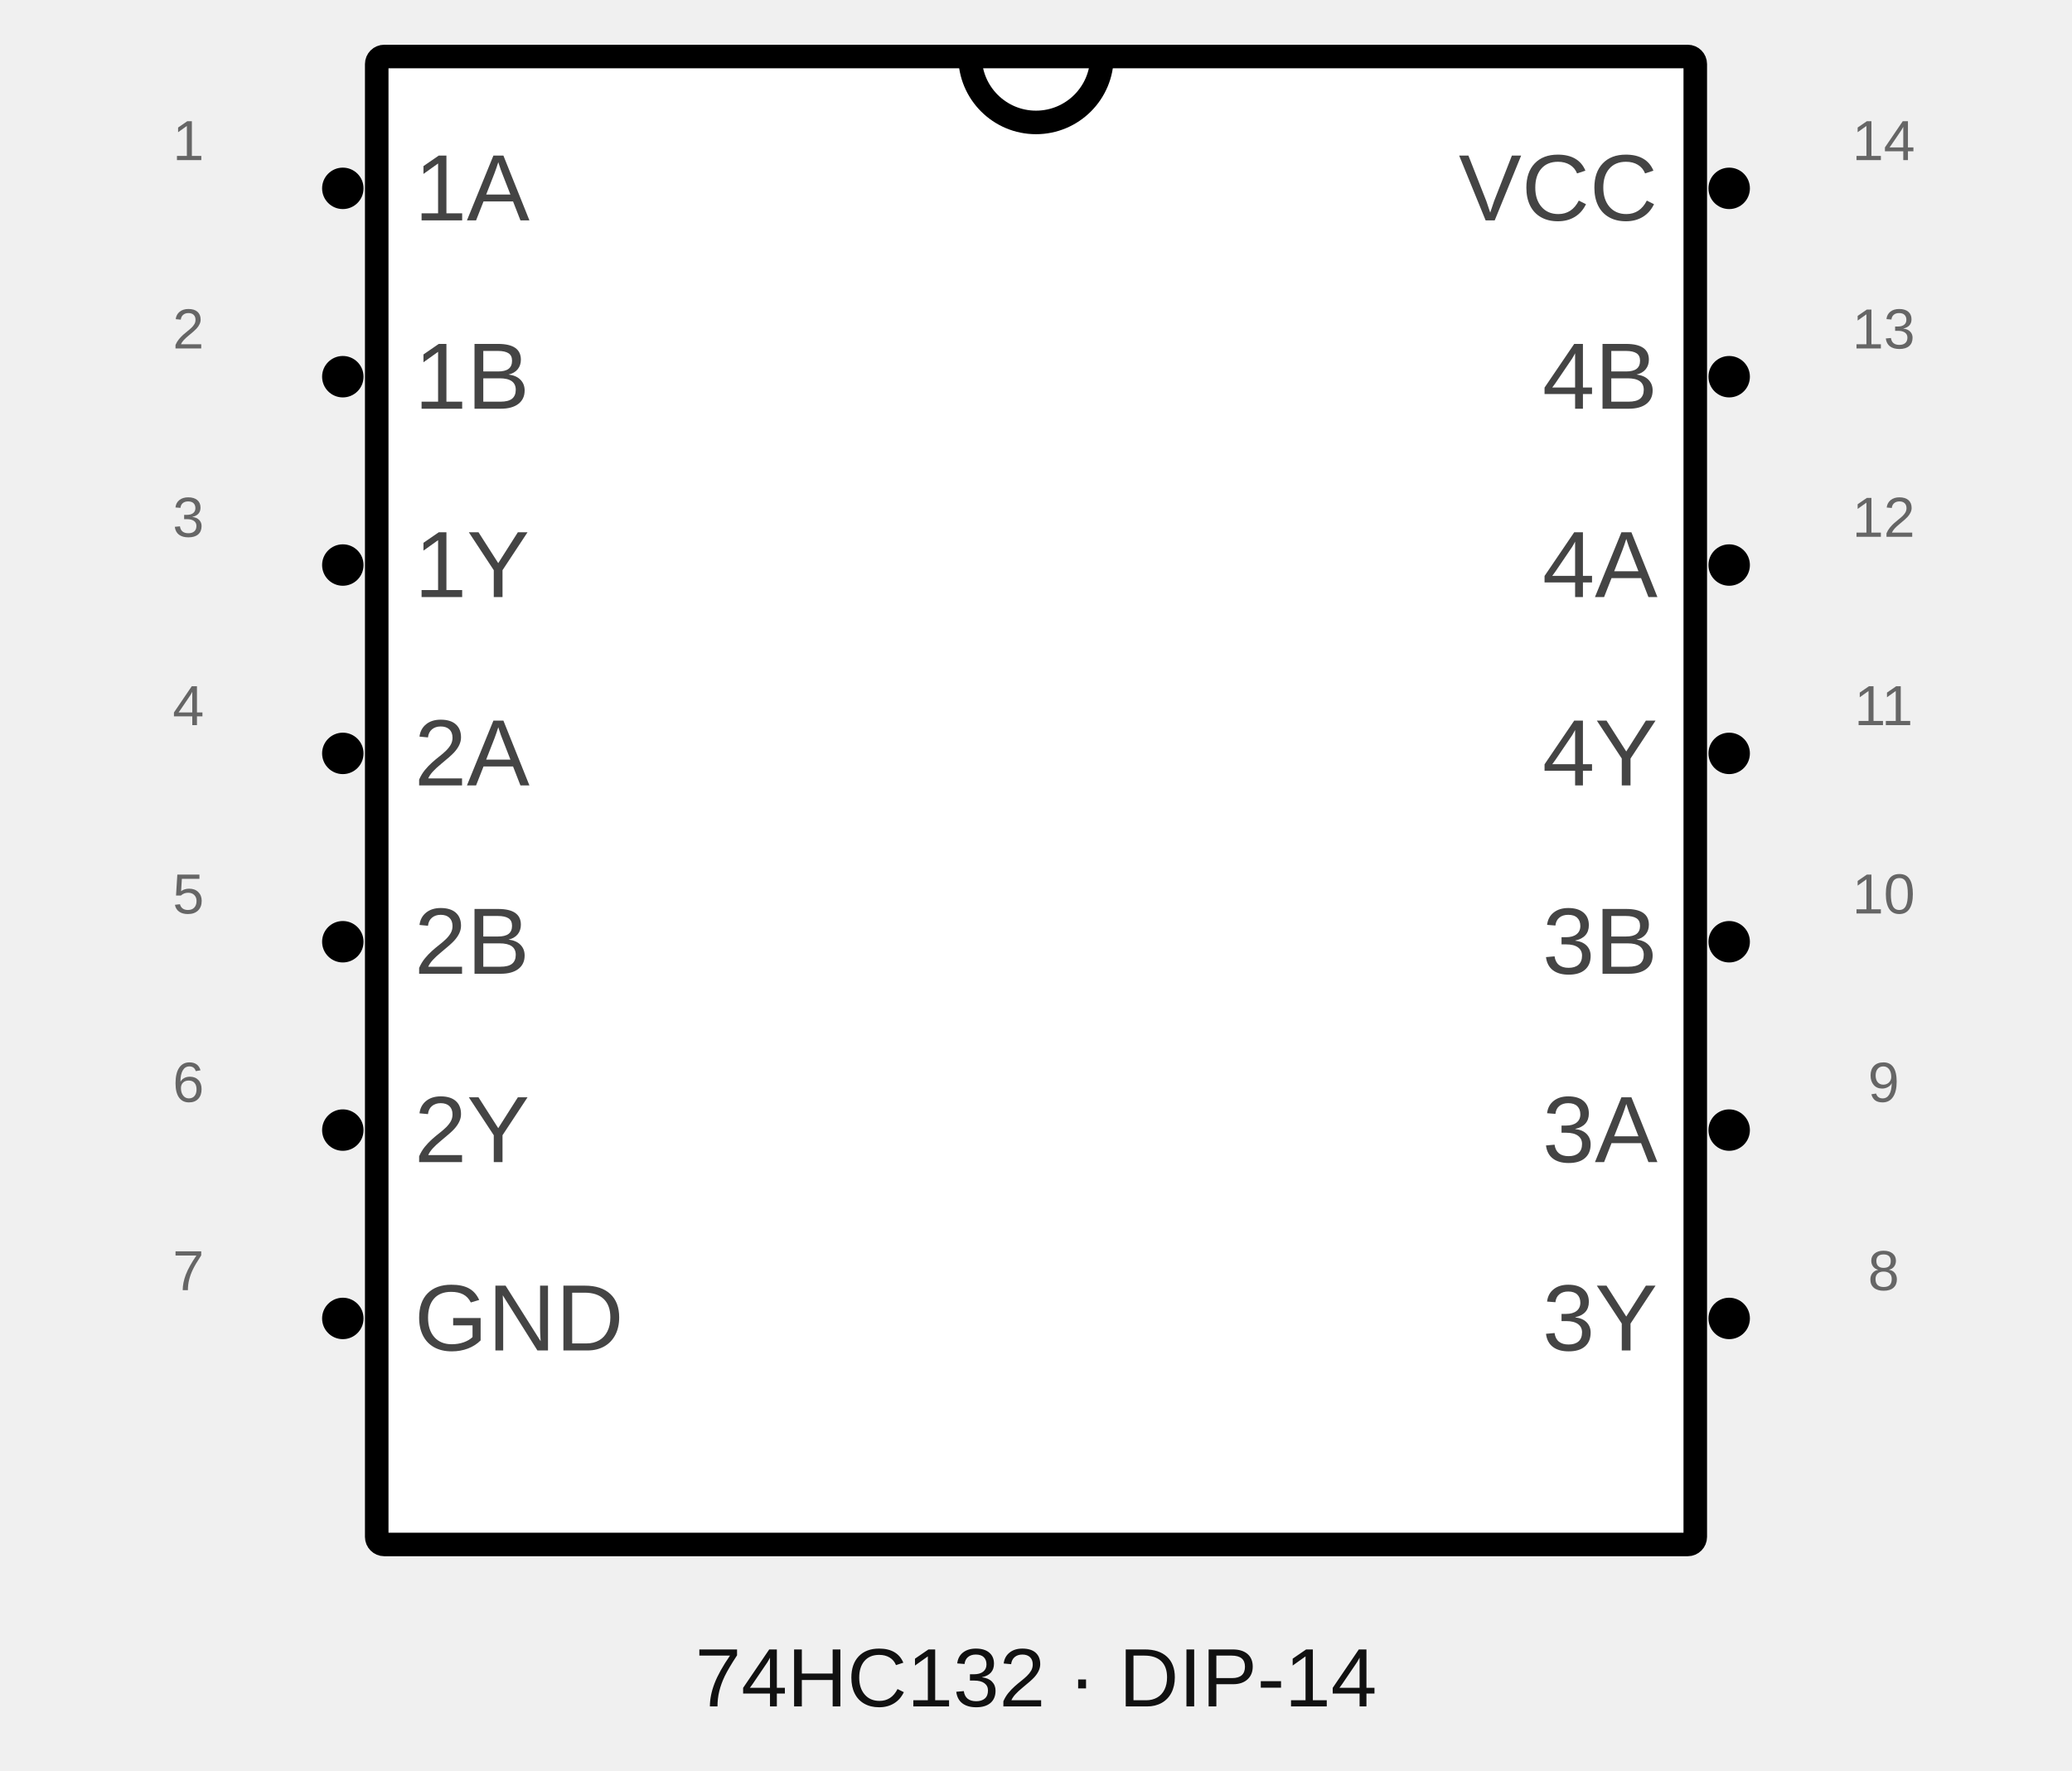
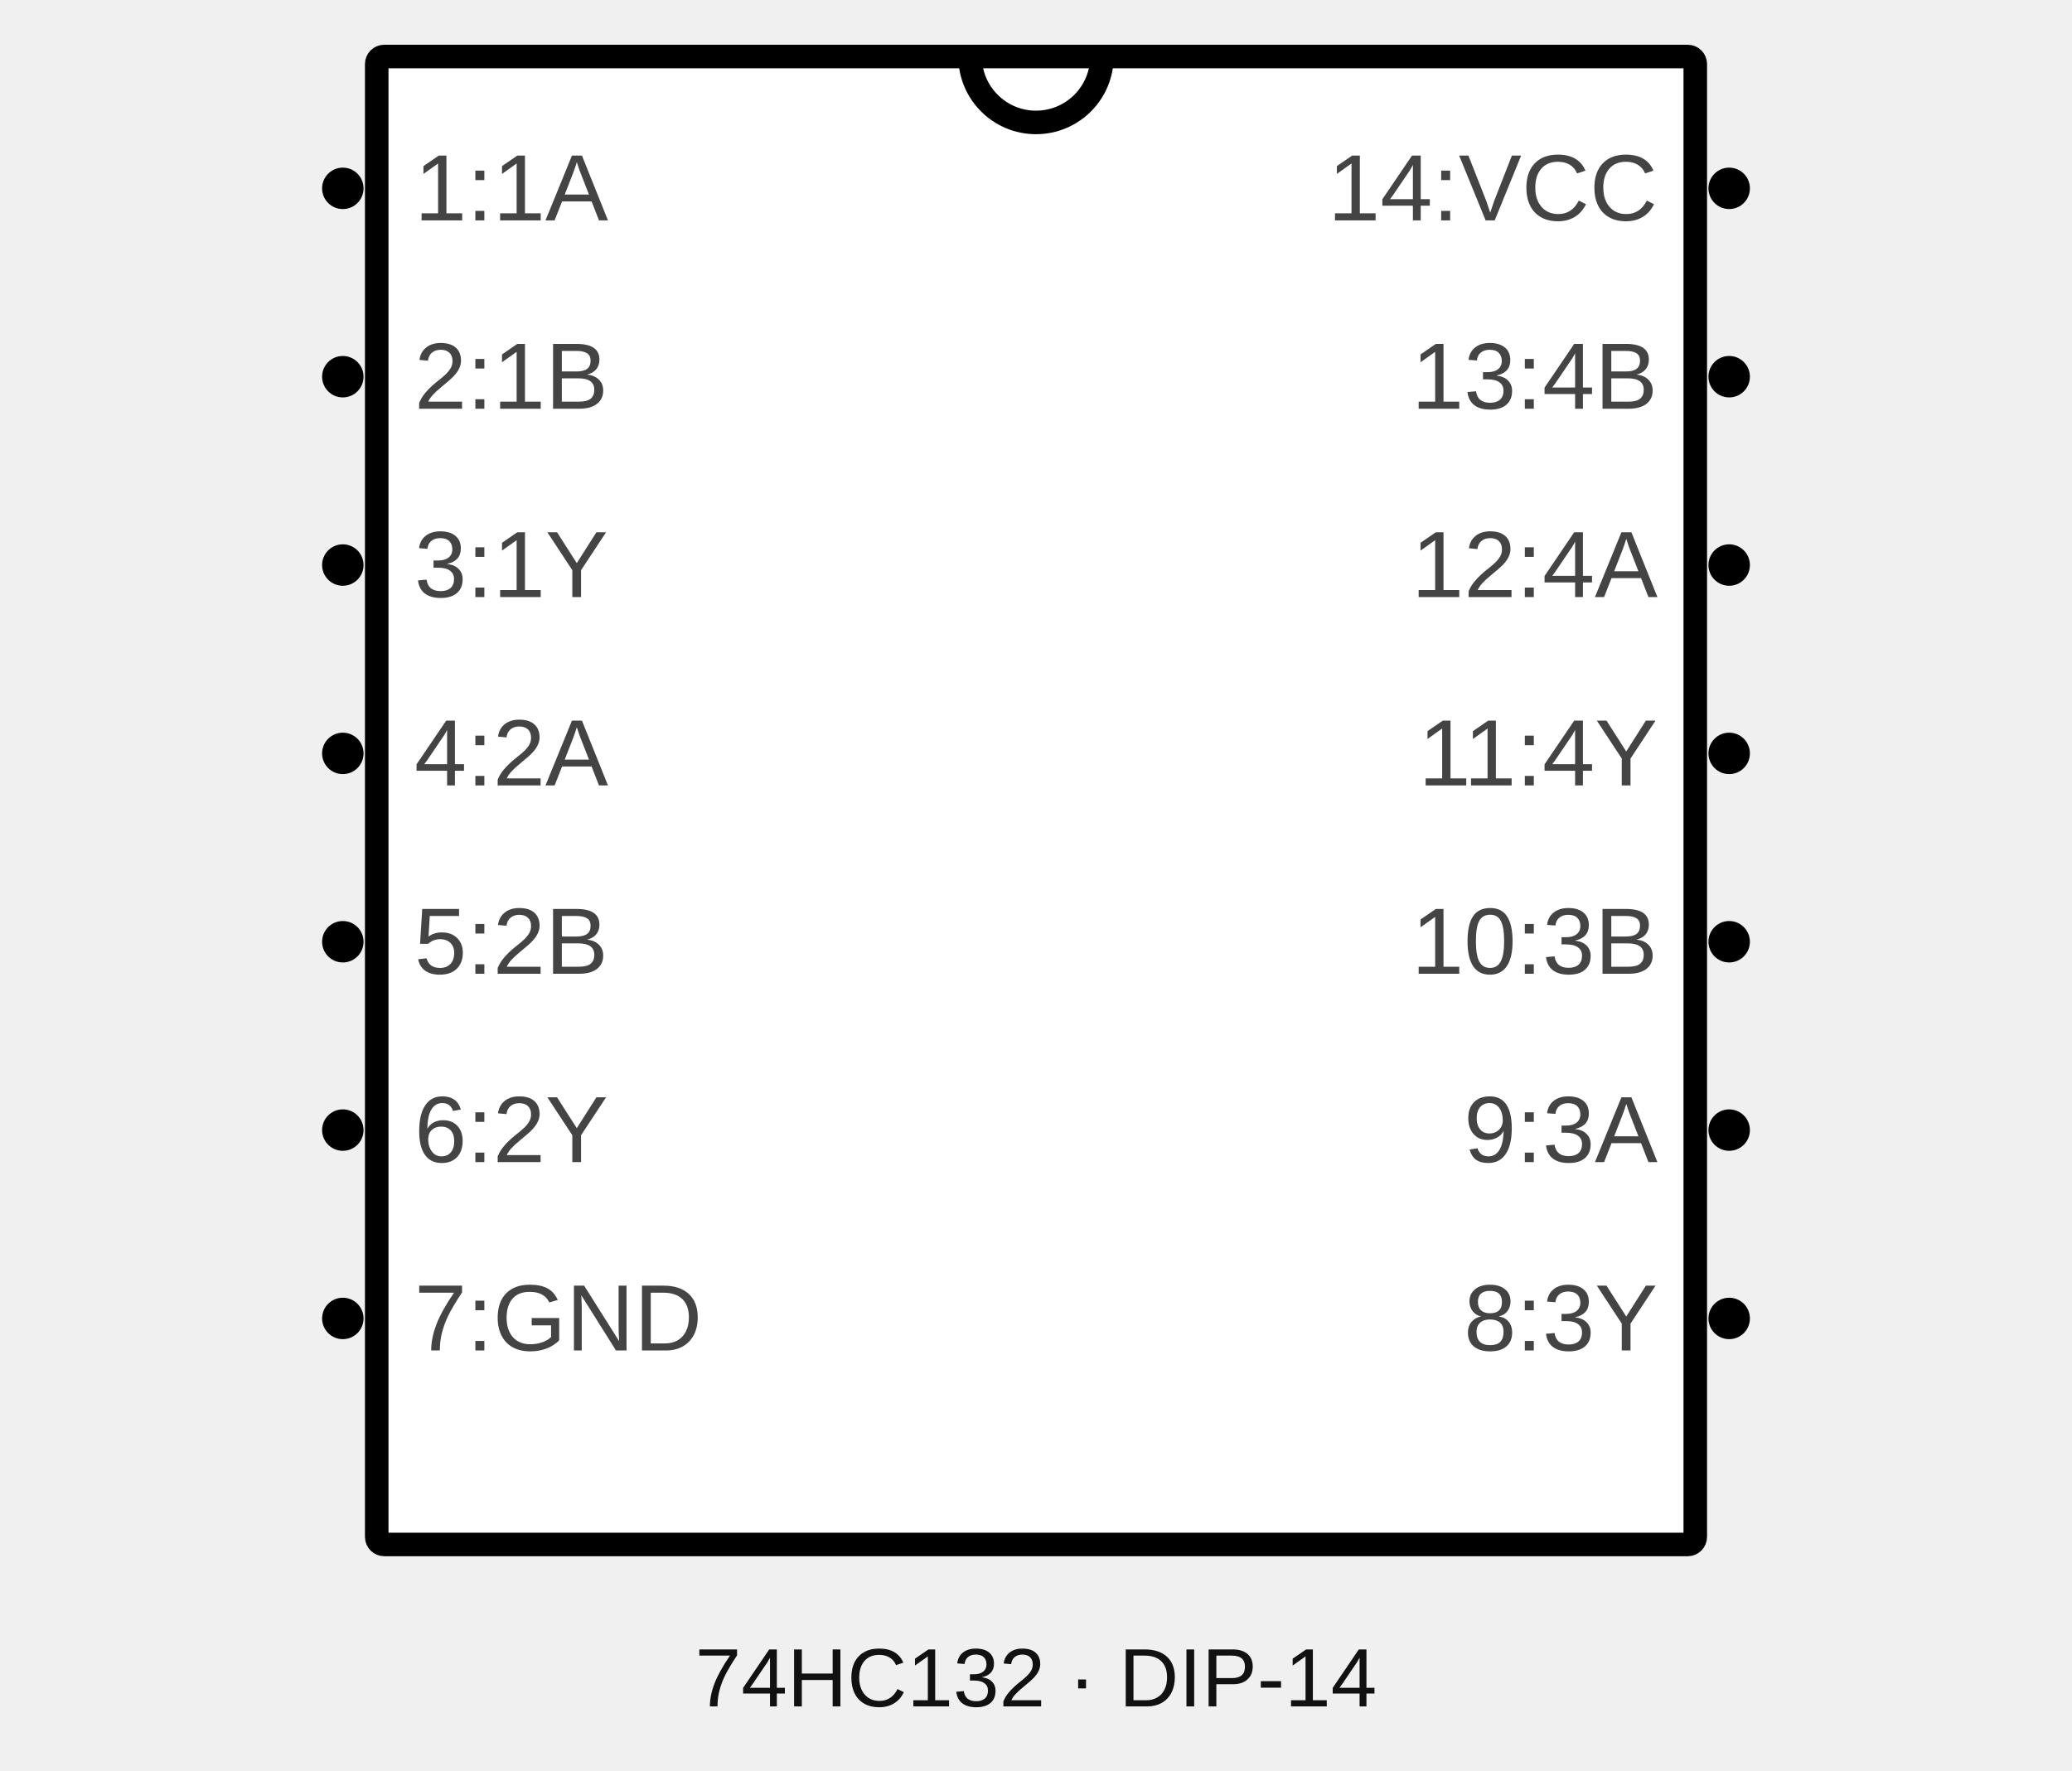
<svg xmlns="http://www.w3.org/2000/svg" viewBox="0 0 1100 940" role="img" aria-labelledby="title desc">
  <style>.body{fill:#fff;stroke:#000;stroke-width:12.5}.lead{stroke:#787878;stroke-width:9.72;stroke-linecap:round}.node{fill:#000}.pin{fill:none;stroke:none}.name{font:50px "Droid Sans",Arial,sans-serif;fill:#444}.number{font:30px "Droid Sans",Arial,sans-serif;fill:#666}.title{font:44px "Droid Sans",Arial,sans-serif;fill:#111}</style>
  <text class="title" x="550" y="906" text-anchor="middle">74HC132 · DIP-14</text>
  <rect class="body" x="200" y="30" width="700" height="790" rx="4" />
  <path d="M515.0 30a35 35 0 0 0 70 0" fill="none" stroke="#000" stroke-width="12.5" />
-   <circle class="node" cx="182" cy="100" r="11" />
+   <circle class="node" id="connector0node" data-pin-number="1" data-pin-name="1A" data-direction="input" data-component-selector="@1" cx="182" cy="100" r="11" />
  <rect class="pin" id="connector0pin" data-pin-number="1" data-pin-name="1A" data-direction="input" x="5" y="95" width="195" height="10" />
-   <text class="name" x="220" y="117" text-anchor="start">1A</text>
-   <text class="number" x="100" y="85" text-anchor="middle">1</text>
-   <circle class="node" cx="182" cy="200" r="11" />
+   <text class="name" x="220" y="117" text-anchor="start">1:1A</text>
+   <circle class="node" id="connector1node" data-pin-number="2" data-pin-name="1B" data-direction="input" data-component-selector="@2" cx="182" cy="200" r="11" />
  <rect class="pin" id="connector1pin" data-pin-number="2" data-pin-name="1B" data-direction="input" x="5" y="195" width="195" height="10" />
-   <text class="name" x="220" y="217" text-anchor="start">1B</text>
-   <text class="number" x="100" y="185" text-anchor="middle">2</text>
-   <circle class="node" cx="182" cy="300" r="11" />
+   <text class="name" x="220" y="217" text-anchor="start">2:1B</text>
+   <circle class="node" id="connector2node" data-pin-number="3" data-pin-name="1Y" data-direction="output" data-component-selector="@3" cx="182" cy="300" r="11" />
  <rect class="pin" id="connector2pin" data-pin-number="3" data-pin-name="1Y" data-direction="output" x="5" y="295" width="195" height="10" />
-   <text class="name" x="220" y="317" text-anchor="start">1Y</text>
-   <text class="number" x="100" y="285" text-anchor="middle">3</text>
-   <circle class="node" cx="182" cy="400" r="11" />
+   <text class="name" x="220" y="317" text-anchor="start">3:1Y</text>
+   <circle class="node" id="connector3node" data-pin-number="4" data-pin-name="2A" data-direction="input" data-component-selector="@4" cx="182" cy="400" r="11" />
  <rect class="pin" id="connector3pin" data-pin-number="4" data-pin-name="2A" data-direction="input" x="5" y="395" width="195" height="10" />
-   <text class="name" x="220" y="417" text-anchor="start">2A</text>
-   <text class="number" x="100" y="385" text-anchor="middle">4</text>
-   <circle class="node" cx="182" cy="500" r="11" />
+   <text class="name" x="220" y="417" text-anchor="start">4:2A</text>
+   <circle class="node" id="connector4node" data-pin-number="5" data-pin-name="2B" data-direction="input" data-component-selector="@5" cx="182" cy="500" r="11" />
  <rect class="pin" id="connector4pin" data-pin-number="5" data-pin-name="2B" data-direction="input" x="5" y="495" width="195" height="10" />
-   <text class="name" x="220" y="517" text-anchor="start">2B</text>
-   <text class="number" x="100" y="485" text-anchor="middle">5</text>
-   <circle class="node" cx="182" cy="600" r="11" />
+   <text class="name" x="220" y="517" text-anchor="start">5:2B</text>
+   <circle class="node" id="connector5node" data-pin-number="6" data-pin-name="2Y" data-direction="output" data-component-selector="@6" cx="182" cy="600" r="11" />
  <rect class="pin" id="connector5pin" data-pin-number="6" data-pin-name="2Y" data-direction="output" x="5" y="595" width="195" height="10" />
-   <text class="name" x="220" y="617" text-anchor="start">2Y</text>
-   <text class="number" x="100" y="585" text-anchor="middle">6</text>
-   <circle class="node" cx="182" cy="700" r="11" />
+   <text class="name" x="220" y="617" text-anchor="start">6:2Y</text>
+   <circle class="node" id="connector6node" data-pin-number="7" data-pin-name="GND" data-direction="power" data-component-selector="@7" cx="182" cy="700" r="11" />
  <rect class="pin" id="connector6pin" data-pin-number="7" data-pin-name="GND" data-direction="power" x="5" y="695" width="195" height="10" />
-   <text class="name" x="220" y="717" text-anchor="start">GND</text>
-   <text class="number" x="100" y="685" text-anchor="middle">7</text>
-   <circle class="node" cx="918" cy="700" r="11" />
+   <text class="name" x="220" y="717" text-anchor="start">7:GND</text>
+   <circle class="node" id="connector7node" data-pin-number="8" data-pin-name="3Y" data-direction="output" data-component-selector="@8" cx="918" cy="700" r="11" />
  <rect class="pin" id="connector7pin" data-pin-number="8" data-pin-name="3Y" data-direction="output" x="900" y="695" width="195" height="10" />
-   <text class="name" x="880" y="717" text-anchor="end">3Y</text>
-   <text class="number" x="1000" y="685" text-anchor="middle">8</text>
-   <circle class="node" cx="918" cy="600" r="11" />
+   <text class="name" x="880" y="717" text-anchor="end">8:3Y</text>
+   <circle class="node" id="connector8node" data-pin-number="9" data-pin-name="3A" data-direction="input" data-component-selector="@9" cx="918" cy="600" r="11" />
  <rect class="pin" id="connector8pin" data-pin-number="9" data-pin-name="3A" data-direction="input" x="900" y="595" width="195" height="10" />
-   <text class="name" x="880" y="617" text-anchor="end">3A</text>
-   <text class="number" x="1000" y="585" text-anchor="middle">9</text>
-   <circle class="node" cx="918" cy="500" r="11" />
+   <text class="name" x="880" y="617" text-anchor="end">9:3A</text>
+   <circle class="node" id="connector9node" data-pin-number="10" data-pin-name="3B" data-direction="input" data-component-selector="@10" cx="918" cy="500" r="11" />
  <rect class="pin" id="connector9pin" data-pin-number="10" data-pin-name="3B" data-direction="input" x="900" y="495" width="195" height="10" />
-   <text class="name" x="880" y="517" text-anchor="end">3B</text>
-   <text class="number" x="1000" y="485" text-anchor="middle">10</text>
-   <circle class="node" cx="918" cy="400" r="11" />
+   <text class="name" x="880" y="517" text-anchor="end">10:3B</text>
+   <circle class="node" id="connector10node" data-pin-number="11" data-pin-name="4Y" data-direction="output" data-component-selector="@11" cx="918" cy="400" r="11" />
  <rect class="pin" id="connector10pin" data-pin-number="11" data-pin-name="4Y" data-direction="output" x="900" y="395" width="195" height="10" />
-   <text class="name" x="880" y="417" text-anchor="end">4Y</text>
-   <text class="number" x="1000" y="385" text-anchor="middle">11</text>
-   <circle class="node" cx="918" cy="300" r="11" />
+   <text class="name" x="880" y="417" text-anchor="end">11:4Y</text>
+   <circle class="node" id="connector11node" data-pin-number="12" data-pin-name="4A" data-direction="input" data-component-selector="@12" cx="918" cy="300" r="11" />
  <rect class="pin" id="connector11pin" data-pin-number="12" data-pin-name="4A" data-direction="input" x="900" y="295" width="195" height="10" />
-   <text class="name" x="880" y="317" text-anchor="end">4A</text>
-   <text class="number" x="1000" y="285" text-anchor="middle">12</text>
-   <circle class="node" cx="918" cy="200" r="11" />
+   <text class="name" x="880" y="317" text-anchor="end">12:4A</text>
+   <circle class="node" id="connector12node" data-pin-number="13" data-pin-name="4B" data-direction="input" data-component-selector="@13" cx="918" cy="200" r="11" />
  <rect class="pin" id="connector12pin" data-pin-number="13" data-pin-name="4B" data-direction="input" x="900" y="195" width="195" height="10" />
-   <text class="name" x="880" y="217" text-anchor="end">4B</text>
-   <text class="number" x="1000" y="185" text-anchor="middle">13</text>
-   <circle class="node" cx="918" cy="100" r="11" />
+   <text class="name" x="880" y="217" text-anchor="end">13:4B</text>
+   <circle class="node" id="connector13node" data-pin-number="14" data-pin-name="VCC" data-direction="power" data-component-selector="@14" cx="918" cy="100" r="11" />
  <rect class="pin" id="connector13pin" data-pin-number="14" data-pin-name="VCC" data-direction="power" x="900" y="95" width="195" height="10" />
-   <text class="name" x="880" y="117" text-anchor="end">VCC</text>
-   <text class="number" x="1000" y="85" text-anchor="middle">14</text>
+   <text class="name" x="880" y="117" text-anchor="end">14:VCC</text>
</svg>
